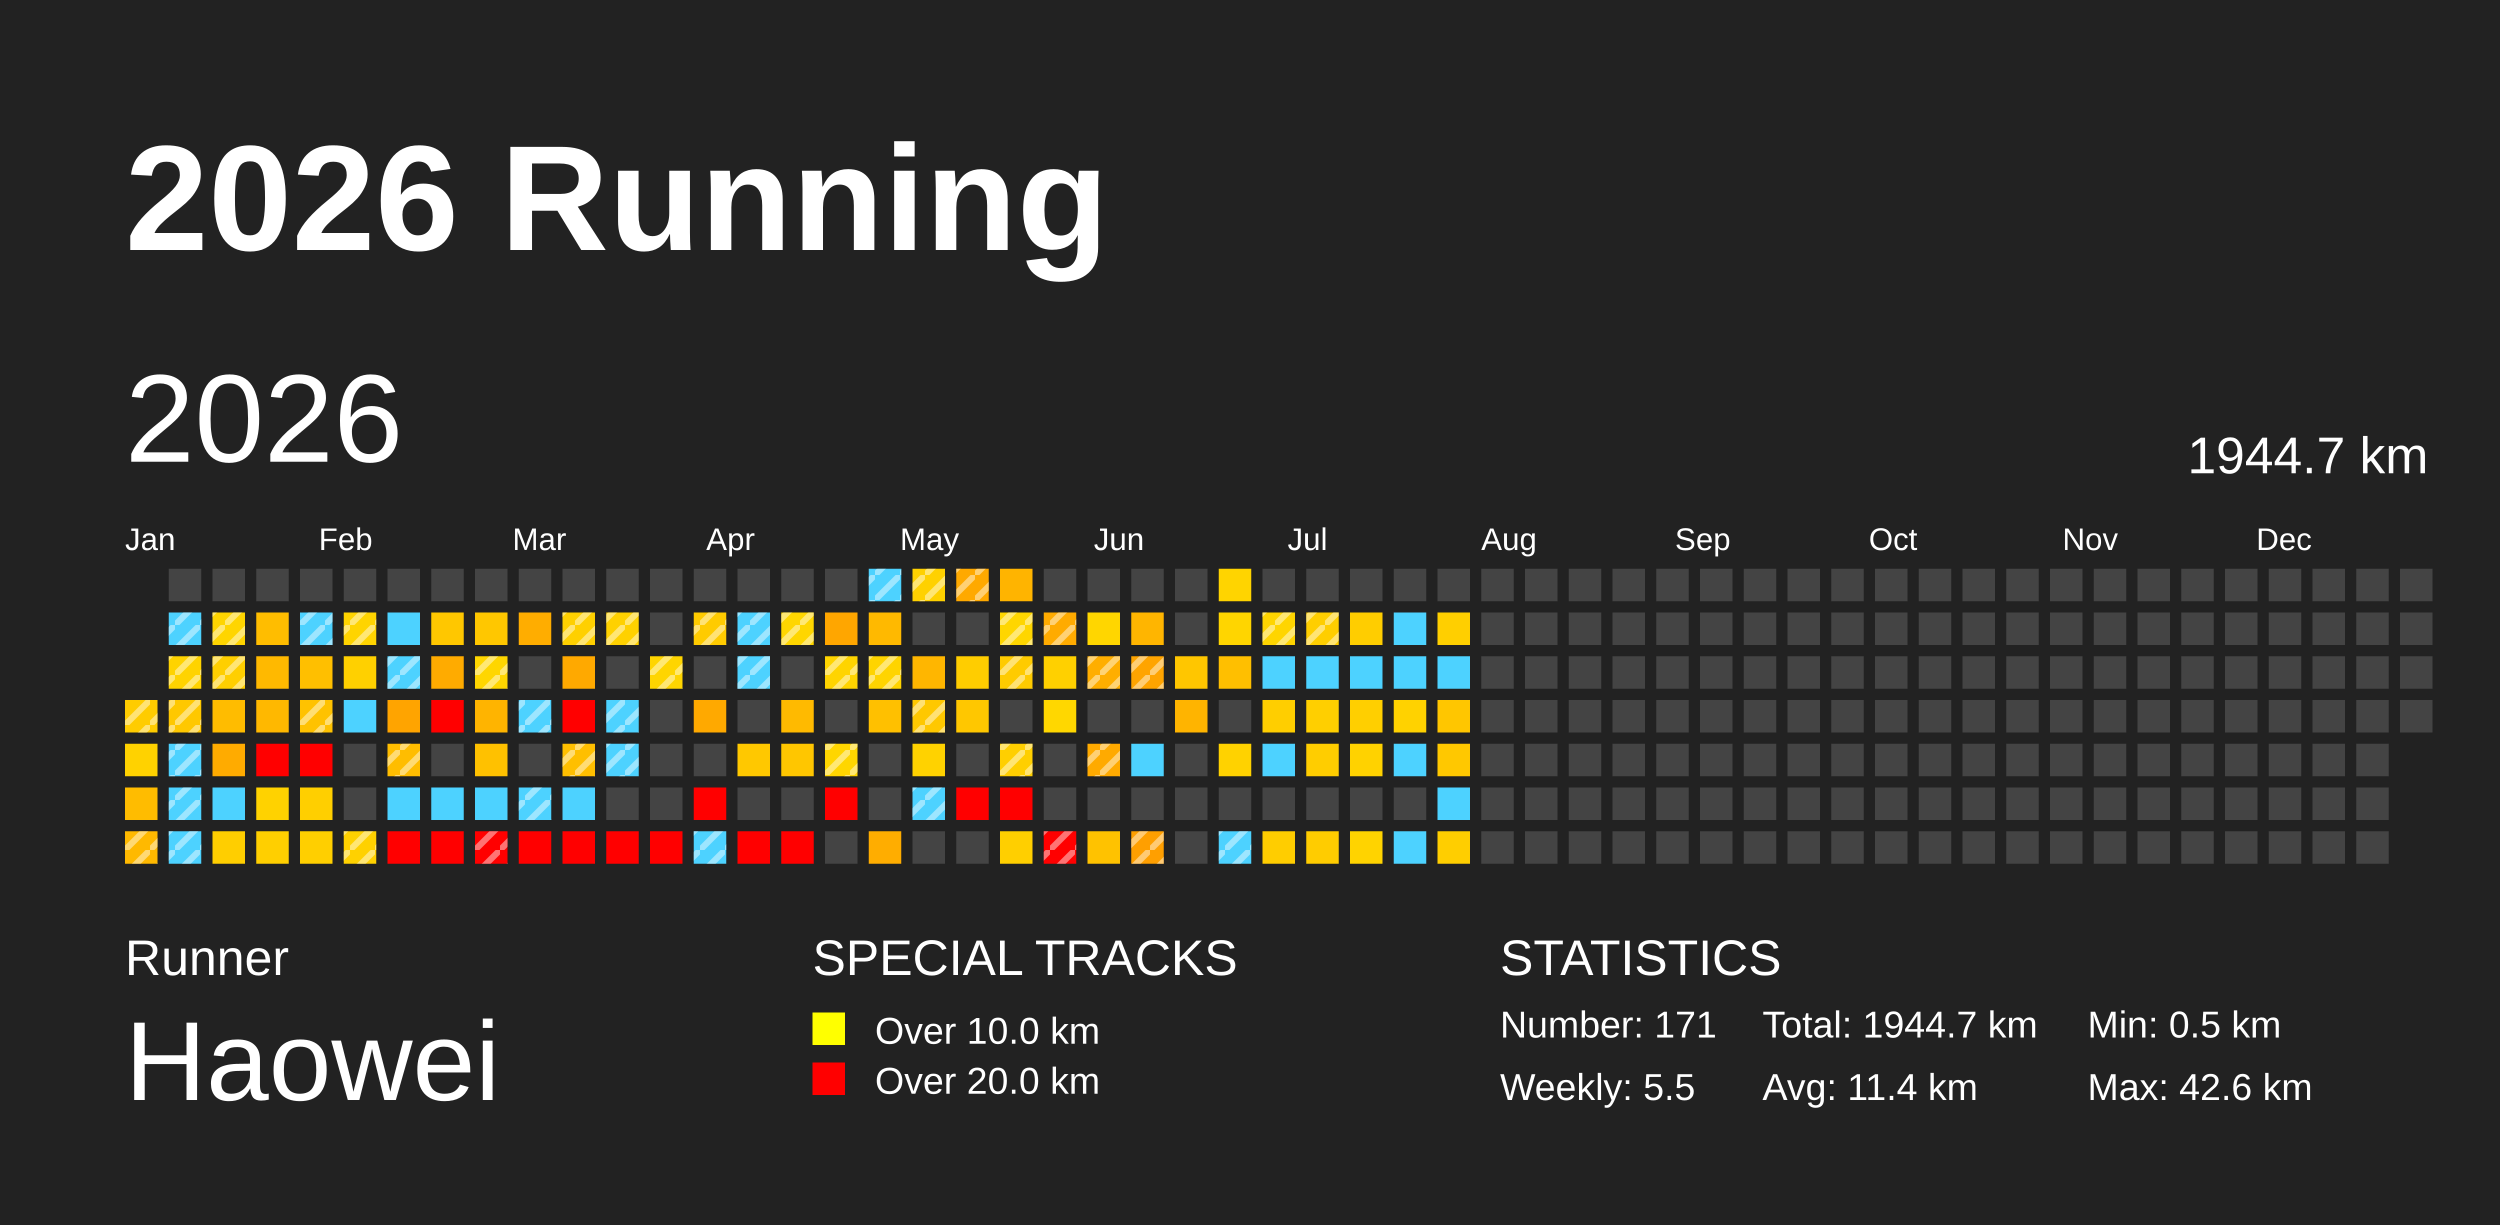
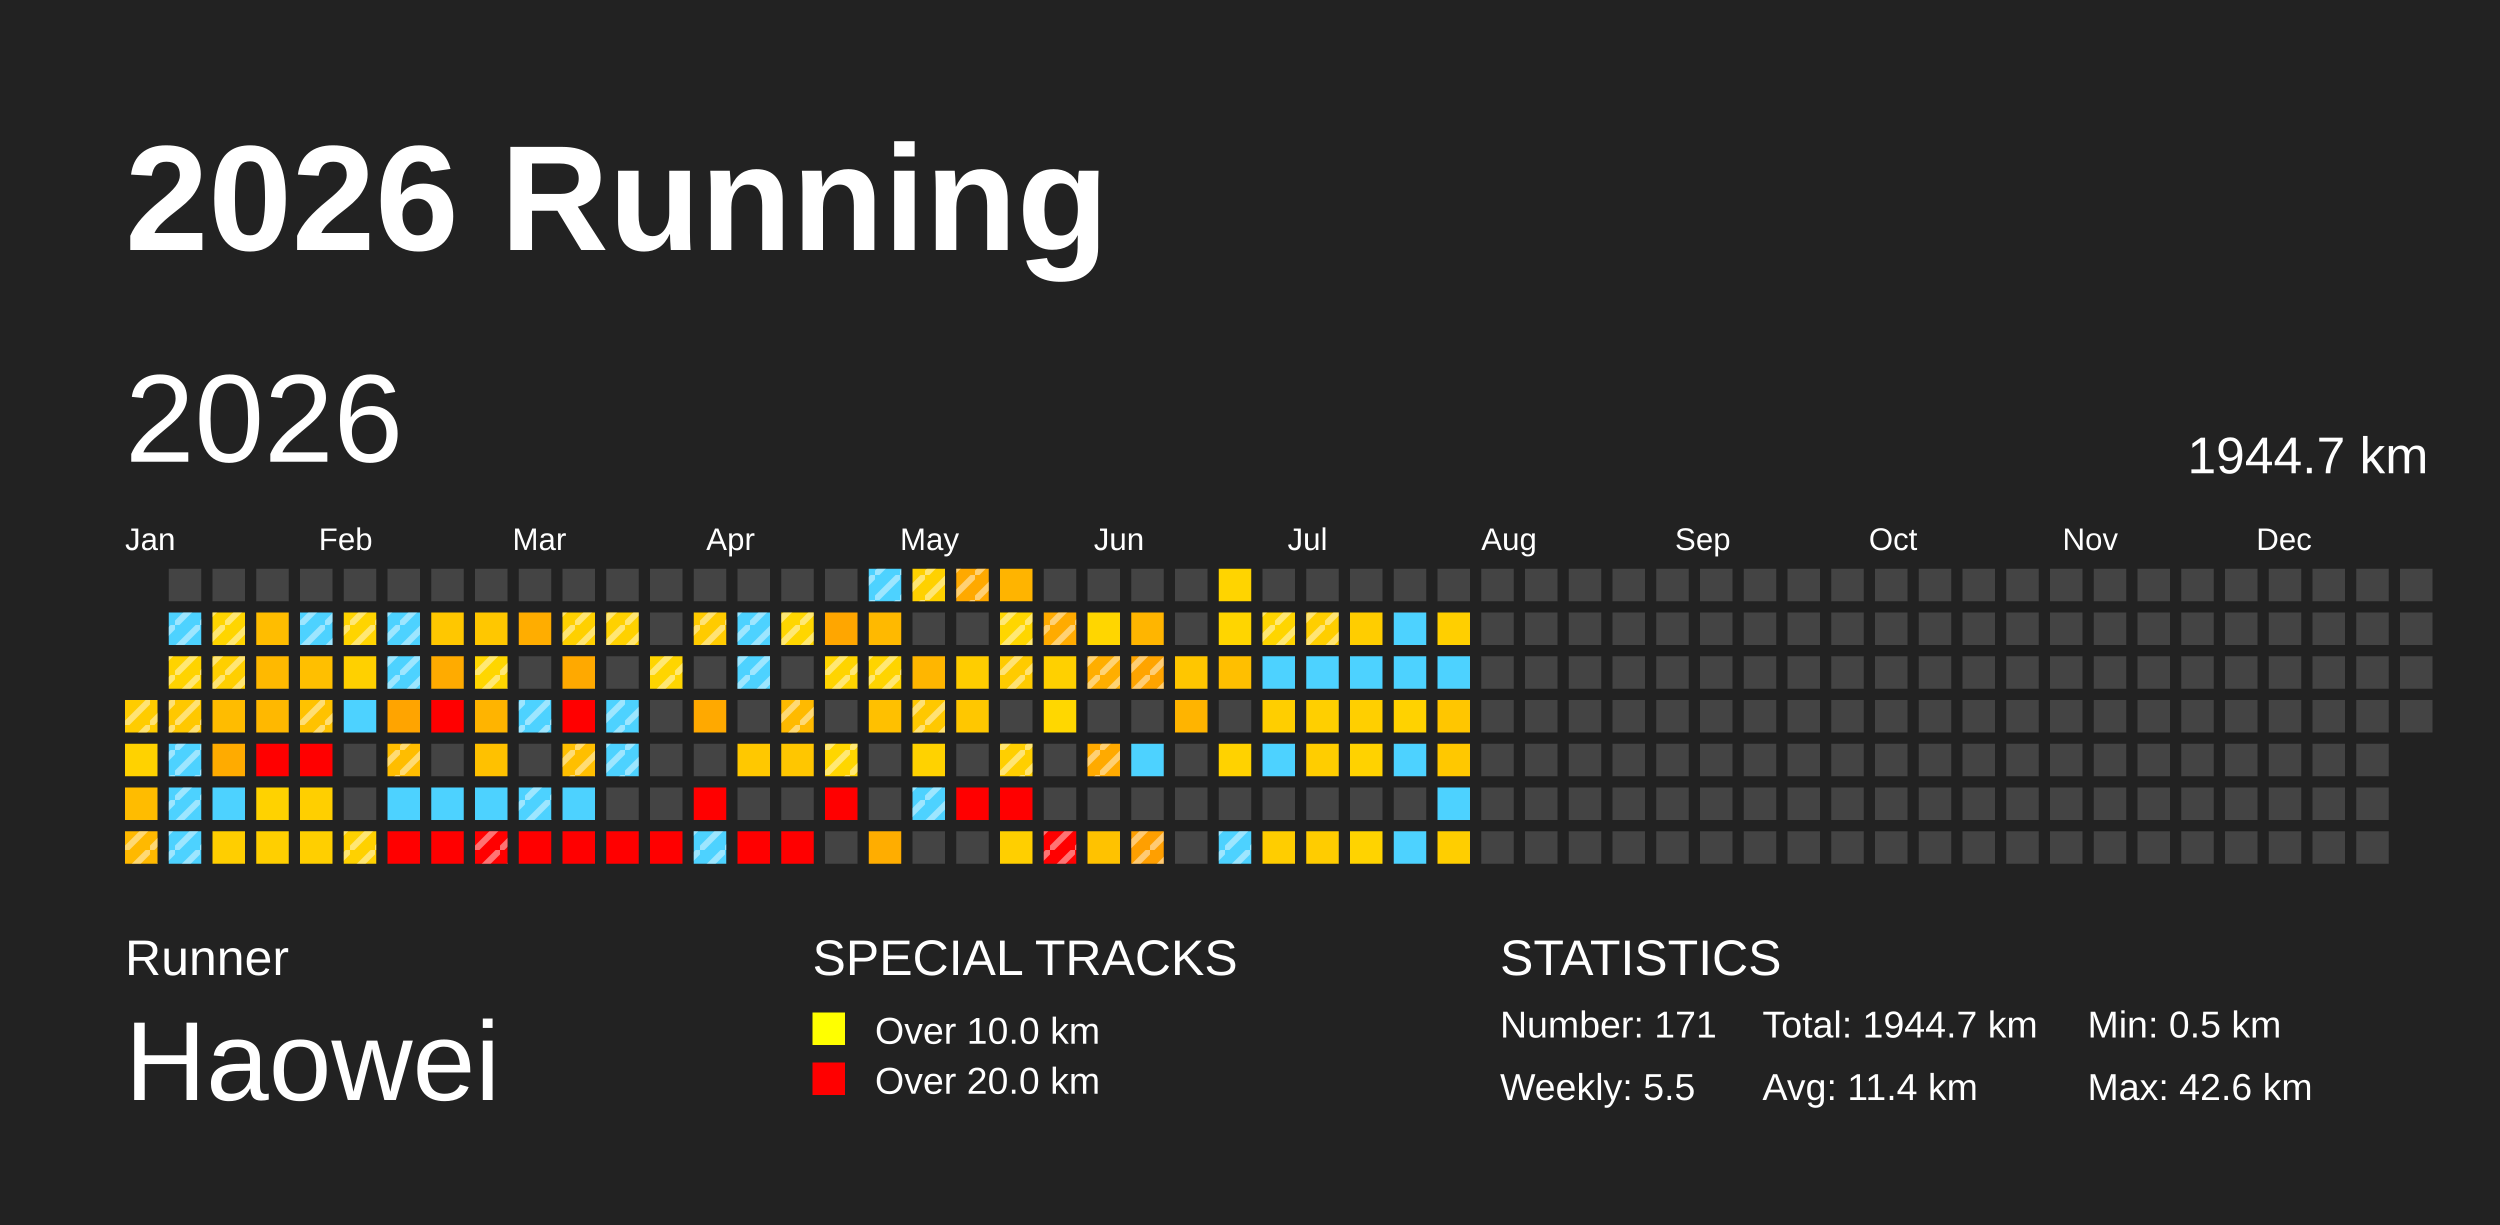
<svg xmlns="http://www.w3.org/2000/svg" baseProfile="full" height="98mm" version="1.1" viewBox="0,0,200,98" width="200mm">
  <defs>
    <pattern height="2" id="indoor-stripe" patternUnits="userSpaceOnUse" width="2">
      <line stroke="white" stroke-opacity="0.45" stroke-width="0.5" x1="0" x2="2" y1="2" y2="0" />
    </pattern>
  </defs>
  <rect fill="#222222" height="98" width="200" x="0" y="0" />
  <text fill="#FFFFFF" style="font-size:12px; font-family:Arial; font-weight:bold;" x="10" y="20">2026 Running</text>
  <text fill="#FFFFFF" style="font-size:4px; font-family:Arial" x="10" y="78">Runner</text>
  <text fill="#FFFFFF" style="font-size:9px; font-family:Arial" x="10" y="88">Haowei</text>
  <text fill="#FFFFFF" style="font-size:4px; font-family:Arial" x="65" y="78">SPECIAL TRACKS</text>
  <rect fill="yellow" height="2.6" width="2.6" x="65" y="81" />
  <text fill="#FFFFFF" style="font-size:3px; font-family:Arial" x="70" y="83.5">Over 10.0 km</text>
  <rect fill="red" height="2.6" width="2.6" x="65" y="85" />
  <text fill="#FFFFFF" style="font-size:3px; font-family:Arial" x="70" y="87.5">Over 20.0 km</text>
  <text fill="#FFFFFF" style="font-size:4px; font-family:Arial" x="120" y="78">STATISTICS</text>
  <text fill="#FFFFFF" style="font-size:3px; font-family:Arial" x="120" y="83">Number: 171</text>
  <text fill="#FFFFFF" style="font-size:3px; font-family:Arial" x="120" y="88">Weekly: 5.5</text>
  <text fill="#FFFFFF" style="font-size:3px; font-family:Arial" x="141" y="83">Total: 1944.7 km</text>
  <text fill="#FFFFFF" style="font-size:3px; font-family:Arial" x="141" y="88">Avg: 11.4 km</text>
  <text fill="#FFFFFF" style="font-size:3px; font-family:Arial" x="167" y="83">Min: 0.5 km</text>
  <text fill="#FFFFFF" style="font-size:3px; font-family:Arial" x="167" y="88">Max: 42.6 km</text>
  <text dominant-baseline="hanging" fill="#FFFFFF" style="font-size:10.0px; font-family:Arial;" x="10" y="30">2026</text>
  <text dominant-baseline="hanging" fill="#FFFFFF" style="font-size:4.125px; font-family:Arial;" x="175" y="35">1944.7 km</text>
  <text fill="#FFFFFF" style="font-size:2.5px; font-family:Arial" x="10.0" y="44">Jan</text>
  <text fill="#FFFFFF" style="font-size:2.5px; font-family:Arial" x="25.5" y="44">Feb</text>
  <text fill="#FFFFFF" style="font-size:2.5px; font-family:Arial" x="41.0" y="44">Mar</text>
  <text fill="#FFFFFF" style="font-size:2.5px; font-family:Arial" x="56.5" y="44">Apr</text>
  <text fill="#FFFFFF" style="font-size:2.5px; font-family:Arial" x="72.0" y="44">May</text>
  <text fill="#FFFFFF" style="font-size:2.5px; font-family:Arial" x="87.5" y="44">Jun</text>
  <text fill="#FFFFFF" style="font-size:2.5px; font-family:Arial" x="103.0" y="44">Jul</text>
  <text fill="#FFFFFF" style="font-size:2.5px; font-family:Arial" x="118.5" y="44">Aug</text>
  <text fill="#FFFFFF" style="font-size:2.5px; font-family:Arial" x="134.0" y="44">Sep</text>
  <text fill="#FFFFFF" style="font-size:2.5px; font-family:Arial" x="149.5" y="44">Oct</text>
  <text fill="#FFFFFF" style="font-size:2.5px; font-family:Arial" x="165.0" y="44">Nov</text>
  <text fill="#FFFFFF" style="font-size:2.5px; font-family:Arial" x="180.5" y="44">Dec</text>
  <rect fill="#ffcc00" height="2.6" width="2.6" x="10.0" y="56.0" />
  <rect fill="url(#indoor-stripe)" height="2.6" style="pointer-events: none;" width="2.6" x="10.0" y="56.0" />
  <rect fill="#ffd200" height="2.6" width="2.6" x="10.0" y="59.5" />
  <rect fill="#ffbc00" height="2.6" width="2.6" x="10.0" y="63.0" />
  <rect fill="#ffb900" height="2.6" width="2.6" x="10.0" y="66.5" />
  <rect fill="url(#indoor-stripe)" height="2.6" style="pointer-events: none;" width="2.6" x="10.0" y="66.5" />
  <rect fill="#444444" height="2.6" width="2.6" x="13.5" y="45.5" />
  <rect fill="#4dd2ff" height="2.6" width="2.6" x="13.5" y="49.0" />
  <rect fill="url(#indoor-stripe)" height="2.6" style="pointer-events: none;" width="2.6" x="13.5" y="49.0" />
  <rect fill="#ffd300" height="2.6" width="2.6" x="13.5" y="52.5" />
  <rect fill="url(#indoor-stripe)" height="2.6" style="pointer-events: none;" width="2.6" x="13.5" y="52.5" />
  <rect fill="#ffc800" height="2.6" width="2.6" x="13.5" y="56.0" />
  <rect fill="url(#indoor-stripe)" height="2.6" style="pointer-events: none;" width="2.6" x="13.5" y="56.0" />
  <rect fill="#4dd2ff" height="2.6" width="2.6" x="13.5" y="59.5" />
  <rect fill="url(#indoor-stripe)" height="2.6" style="pointer-events: none;" width="2.6" x="13.5" y="59.5" />
  <rect fill="#4dd2ff" height="2.6" width="2.6" x="13.5" y="63.0" />
  <rect fill="url(#indoor-stripe)" height="2.6" style="pointer-events: none;" width="2.6" x="13.5" y="63.0" />
  <rect fill="#4dd2ff" height="2.6" width="2.6" x="13.5" y="66.5" />
  <rect fill="url(#indoor-stripe)" height="2.6" style="pointer-events: none;" width="2.6" x="13.5" y="66.5" />
  <rect fill="#444444" height="2.6" width="2.6" x="17.0" y="45.5" />
  <rect fill="#ffd500" height="2.6" width="2.6" x="17.0" y="49.0" />
  <rect fill="url(#indoor-stripe)" height="2.6" style="pointer-events: none;" width="2.6" x="17.0" y="49.0" />
  <rect fill="#ffcf00" height="2.6" width="2.6" x="17.0" y="52.5" />
  <rect fill="url(#indoor-stripe)" height="2.6" style="pointer-events: none;" width="2.6" x="17.0" y="52.5" />
  <rect fill="#ffbc00" height="2.6" width="2.6" x="17.0" y="56.0" />
  <rect fill="#ffab00" height="2.6" width="2.6" x="17.0" y="59.5" />
  <rect fill="#4dd2ff" height="2.6" width="2.6" x="17.0" y="63.0" />
  <rect fill="#ffce00" height="2.6" width="2.6" x="17.0" y="66.5" />
  <rect fill="#444444" height="2.6" width="2.6" x="20.5" y="45.5" />
  <rect fill="#ffbd00" height="2.6" width="2.6" x="20.5" y="49.0" />
  <rect fill="#ffb900" height="2.6" width="2.6" x="20.5" y="52.5" />
  <rect fill="#ffb800" height="2.6" width="2.6" x="20.5" y="56.0" />
  <rect fill="red" height="2.6" width="2.6" x="20.5" y="59.5" />
  <rect fill="#ffd200" height="2.6" width="2.6" x="20.5" y="63.0" />
  <rect fill="#ffcf00" height="2.6" width="2.6" x="20.5" y="66.5" />
  <rect fill="#444444" height="2.6" width="2.6" x="24.0" y="45.5" />
  <rect fill="#4dd2ff" height="2.6" width="2.6" x="24.0" y="49.0" />
  <rect fill="url(#indoor-stripe)" height="2.6" style="pointer-events: none;" width="2.6" x="24.0" y="49.0" />
  <rect fill="#ffbf00" height="2.6" width="2.6" x="24.0" y="52.5" />
  <rect fill="#ffc200" height="2.6" width="2.6" x="24.0" y="56.0" />
  <rect fill="url(#indoor-stripe)" height="2.6" style="pointer-events: none;" width="2.6" x="24.0" y="56.0" />
  <rect fill="red" height="2.6" width="2.6" x="24.0" y="59.5" />
  <rect fill="#ffcf00" height="2.6" width="2.6" x="24.0" y="63.0" />
  <rect fill="#ffcf00" height="2.6" width="2.6" x="24.0" y="66.5" />
  <rect fill="#444444" height="2.6" width="2.6" x="27.5" y="45.5" />
  <rect fill="#ffd400" height="2.6" width="2.6" x="27.5" y="49.0" />
  <rect fill="url(#indoor-stripe)" height="2.6" style="pointer-events: none;" width="2.6" x="27.5" y="49.0" />
  <rect fill="#ffd000" height="2.6" width="2.6" x="27.5" y="52.5" />
  <rect fill="#4dd2ff" height="2.6" width="2.6" x="27.5" y="56.0" />
  <rect fill="#444444" height="2.6" width="2.6" x="27.5" y="59.5" />
  <rect fill="#444444" height="2.6" width="2.6" x="27.5" y="63.0" />
  <rect fill="#ffd100" height="2.6" width="2.6" x="27.5" y="66.5" />
  <rect fill="url(#indoor-stripe)" height="2.6" style="pointer-events: none;" width="2.6" x="27.5" y="66.5" />
  <rect fill="#444444" height="2.6" width="2.6" x="31.0" y="45.5" />
  <rect fill="#4dd2ff" height="2.6" width="2.6" x="31.0" y="49.0" />
+   <rect fill="url(#indoor-stripe)" height="2.6" style="pointer-events: none;" width="2.6" x="31.0" y="49.0" />
  <rect fill="#4dd2ff" height="2.6" width="2.6" x="31.0" y="52.5" />
  <rect fill="url(#indoor-stripe)" height="2.6" style="pointer-events: none;" width="2.6" x="31.0" y="52.5" />
  <rect fill="#ffa400" height="2.6" width="2.6" x="31.0" y="56.0" />
  <rect fill="#ffbd00" height="2.6" width="2.6" x="31.0" y="59.5" />
  <rect fill="url(#indoor-stripe)" height="2.6" style="pointer-events: none;" width="2.6" x="31.0" y="59.5" />
  <rect fill="#4dd2ff" height="2.6" width="2.6" x="31.0" y="63.0" />
  <rect fill="red" height="2.6" width="2.6" x="31.0" y="66.5" />
  <rect fill="#444444" height="2.6" width="2.6" x="34.5" y="45.5" />
  <rect fill="#ffc700" height="2.6" width="2.6" x="34.5" y="49.0" />
  <rect fill="#ffab00" height="2.6" width="2.6" x="34.5" y="52.5" />
  <rect fill="red" height="2.6" width="2.6" x="34.5" y="56.0" />
  <rect fill="#444444" height="2.6" width="2.6" x="34.5" y="59.5" />
  <rect fill="#4dd2ff" height="2.6" width="2.6" x="34.5" y="63.0" />
  <rect fill="red" height="2.6" width="2.6" x="34.5" y="66.5" />
  <rect fill="#444444" height="2.6" width="2.6" x="38.0" y="45.5" />
  <rect fill="#ffc700" height="2.6" width="2.6" x="38.0" y="49.0" />
  <rect fill="#ffd600" height="2.6" width="2.6" x="38.0" y="52.5" />
  <rect fill="url(#indoor-stripe)" height="2.6" style="pointer-events: none;" width="2.6" x="38.0" y="52.5" />
  <rect fill="#ffb400" height="2.6" width="2.6" x="38.0" y="56.0" />
  <rect fill="#ffc100" height="2.6" width="2.6" x="38.0" y="59.5" />
  <rect fill="#4dd2ff" height="2.6" width="2.6" x="38.0" y="63.0" />
  <rect fill="red" height="2.6" width="2.6" x="38.0" y="66.5" />
  <rect fill="url(#indoor-stripe)" height="2.6" style="pointer-events: none;" width="2.6" x="38.0" y="66.5" />
  <rect fill="#444444" height="2.6" width="2.6" x="41.5" y="45.5" />
  <rect fill="#ffad00" height="2.6" width="2.6" x="41.5" y="49.0" />
  <rect fill="#444444" height="2.6" width="2.6" x="41.5" y="52.5" />
  <rect fill="#4dd2ff" height="2.6" width="2.6" x="41.5" y="56.0" />
  <rect fill="url(#indoor-stripe)" height="2.6" style="pointer-events: none;" width="2.6" x="41.5" y="56.0" />
  <rect fill="#444444" height="2.6" width="2.6" x="41.5" y="59.5" />
  <rect fill="#4dd2ff" height="2.6" width="2.6" x="41.5" y="63.0" />
  <rect fill="url(#indoor-stripe)" height="2.6" style="pointer-events: none;" width="2.6" x="41.5" y="63.0" />
  <rect fill="red" height="2.6" width="2.6" x="41.5" y="66.5" />
  <rect fill="#444444" height="2.6" width="2.6" x="45.0" y="45.5" />
  <rect fill="#ffd000" height="2.6" width="2.6" x="45.0" y="49.0" />
  <rect fill="url(#indoor-stripe)" height="2.6" style="pointer-events: none;" width="2.6" x="45.0" y="49.0" />
  <rect fill="#ffa900" height="2.6" width="2.6" x="45.0" y="52.5" />
  <rect fill="red" height="2.6" width="2.6" x="45.0" y="56.0" />
  <rect fill="#ffbf00" height="2.6" width="2.6" x="45.0" y="59.5" />
  <rect fill="url(#indoor-stripe)" height="2.6" style="pointer-events: none;" width="2.6" x="45.0" y="59.5" />
  <rect fill="#4dd2ff" height="2.6" width="2.6" x="45.0" y="63.0" />
  <rect fill="red" height="2.6" width="2.6" x="45.0" y="66.5" />
  <rect fill="#444444" height="2.6" width="2.6" x="48.5" y="45.5" />
  <rect fill="#ffd100" height="2.6" width="2.6" x="48.5" y="49.0" />
  <rect fill="url(#indoor-stripe)" height="2.6" style="pointer-events: none;" width="2.6" x="48.5" y="49.0" />
  <rect fill="#444444" height="2.6" width="2.6" x="48.5" y="52.5" />
  <rect fill="#4dd2ff" height="2.6" width="2.6" x="48.5" y="56.0" />
  <rect fill="url(#indoor-stripe)" height="2.6" style="pointer-events: none;" width="2.6" x="48.5" y="56.0" />
  <rect fill="#4dd2ff" height="2.6" width="2.6" x="48.5" y="59.5" />
  <rect fill="url(#indoor-stripe)" height="2.6" style="pointer-events: none;" width="2.6" x="48.5" y="59.5" />
  <rect fill="#444444" height="2.6" width="2.6" x="48.5" y="63.0" />
  <rect fill="red" height="2.6" width="2.6" x="48.5" y="66.5" />
  <rect fill="#444444" height="2.6" width="2.6" x="52.0" y="45.5" />
  <rect fill="#444444" height="2.6" width="2.6" x="52.0" y="49.0" />
  <rect fill="#ffd500" height="2.6" width="2.6" x="52.0" y="52.5" />
  <rect fill="url(#indoor-stripe)" height="2.6" style="pointer-events: none;" width="2.6" x="52.0" y="52.5" />
  <rect fill="#444444" height="2.6" width="2.6" x="52.0" y="56.0" />
  <rect fill="#444444" height="2.6" width="2.6" x="52.0" y="59.5" />
  <rect fill="#444444" height="2.6" width="2.6" x="52.0" y="63.0" />
  <rect fill="red" height="2.6" width="2.6" x="52.0" y="66.5" />
  <rect fill="#444444" height="2.6" width="2.6" x="55.5" y="45.5" />
  <rect fill="#ffcb00" height="2.6" width="2.6" x="55.5" y="49.0" />
  <rect fill="url(#indoor-stripe)" height="2.6" style="pointer-events: none;" width="2.6" x="55.5" y="49.0" />
  <rect fill="#444444" height="2.6" width="2.6" x="55.5" y="52.5" />
  <rect fill="#ffa900" height="2.6" width="2.6" x="55.5" y="56.0" />
  <rect fill="#444444" height="2.6" width="2.6" x="55.5" y="59.5" />
  <rect fill="red" height="2.6" width="2.6" x="55.5" y="63.0" />
  <rect fill="#4dd2ff" height="2.6" width="2.6" x="55.5" y="66.5" />
  <rect fill="url(#indoor-stripe)" height="2.6" style="pointer-events: none;" width="2.6" x="55.5" y="66.5" />
  <rect fill="#444444" height="2.6" width="2.6" x="59.0" y="45.5" />
  <rect fill="#4dd2ff" height="2.6" width="2.6" x="59.0" y="49.0" />
  <rect fill="url(#indoor-stripe)" height="2.6" style="pointer-events: none;" width="2.6" x="59.0" y="49.0" />
  <rect fill="#4dd2ff" height="2.6" width="2.6" x="59.0" y="52.5" />
  <rect fill="url(#indoor-stripe)" height="2.6" style="pointer-events: none;" width="2.6" x="59.0" y="52.5" />
  <rect fill="#444444" height="2.6" width="2.6" x="59.0" y="56.0" />
  <rect fill="#ffc800" height="2.6" width="2.6" x="59.0" y="59.5" />
  <rect fill="#444444" height="2.6" width="2.6" x="59.0" y="63.0" />
  <rect fill="red" height="2.6" width="2.6" x="59.0" y="66.5" />
  <rect fill="#444444" height="2.6" width="2.6" x="62.5" y="45.5" />
  <rect fill="#ffd600" height="2.6" width="2.6" x="62.5" y="49.0" />
  <rect fill="url(#indoor-stripe)" height="2.6" style="pointer-events: none;" width="2.6" x="62.5" y="49.0" />
  <rect fill="#444444" height="2.6" width="2.6" x="62.5" y="52.5" />
  <rect fill="#ffba00" height="2.6" width="2.6" x="62.5" y="56.0" />
+   <rect fill="url(#indoor-stripe)" height="2.6" style="pointer-events: none;" width="2.6" x="62.5" y="56.0" />
  <rect fill="#ffc600" height="2.6" width="2.6" x="62.5" y="59.5" />
  <rect fill="#444444" height="2.6" width="2.6" x="62.5" y="63.0" />
  <rect fill="red" height="2.6" width="2.6" x="62.5" y="66.5" />
  <rect fill="#444444" height="2.6" width="2.6" x="66.0" y="45.5" />
  <rect fill="#ffa600" height="2.6" width="2.6" x="66.0" y="49.0" />
  <rect fill="#ffd400" height="2.6" width="2.6" x="66.0" y="52.5" />
  <rect fill="url(#indoor-stripe)" height="2.6" style="pointer-events: none;" width="2.6" x="66.0" y="52.5" />
  <rect fill="#444444" height="2.6" width="2.6" x="66.0" y="56.0" />
  <rect fill="#ffd600" height="2.6" width="2.6" x="66.0" y="59.5" />
  <rect fill="url(#indoor-stripe)" height="2.6" style="pointer-events: none;" width="2.6" x="66.0" y="59.5" />
  <rect fill="red" height="2.6" width="2.6" x="66.0" y="63.0" />
  <rect fill="#444444" height="2.6" width="2.6" x="66.0" y="66.5" />
  <rect fill="#4dd2ff" height="2.6" width="2.6" x="69.5" y="45.5" />
  <rect fill="url(#indoor-stripe)" height="2.6" style="pointer-events: none;" width="2.6" x="69.5" y="45.5" />
  <rect fill="#ffb900" height="2.6" width="2.6" x="69.5" y="49.0" />
  <rect fill="#ffd400" height="2.6" width="2.6" x="69.5" y="52.5" />
  <rect fill="url(#indoor-stripe)" height="2.6" style="pointer-events: none;" width="2.6" x="69.5" y="52.5" />
  <rect fill="#ffc000" height="2.6" width="2.6" x="69.5" y="56.0" />
  <rect fill="#444444" height="2.6" width="2.6" x="69.5" y="59.5" />
  <rect fill="#444444" height="2.6" width="2.6" x="69.5" y="63.0" />
  <rect fill="#ffad00" height="2.6" width="2.6" x="69.5" y="66.5" />
  <rect fill="#ffd100" height="2.6" width="2.6" x="73.0" y="45.5" />
  <rect fill="url(#indoor-stripe)" height="2.6" style="pointer-events: none;" width="2.6" x="73.0" y="45.5" />
  <rect fill="#444444" height="2.6" width="2.6" x="73.0" y="49.0" />
  <rect fill="#ffb600" height="2.6" width="2.6" x="73.0" y="52.5" />
  <rect fill="#ffc800" height="2.6" width="2.6" x="73.0" y="56.0" />
  <rect fill="url(#indoor-stripe)" height="2.6" style="pointer-events: none;" width="2.6" x="73.0" y="56.0" />
  <rect fill="#ffd200" height="2.6" width="2.6" x="73.0" y="59.5" />
  <rect fill="#4dd2ff" height="2.6" width="2.6" x="73.0" y="63.0" />
  <rect fill="url(#indoor-stripe)" height="2.6" style="pointer-events: none;" width="2.6" x="73.0" y="63.0" />
  <rect fill="#444444" height="2.6" width="2.6" x="73.0" y="66.5" />
  <rect fill="#ffa900" height="2.6" width="2.6" x="76.5" y="45.5" />
  <rect fill="url(#indoor-stripe)" height="2.6" style="pointer-events: none;" width="2.6" x="76.5" y="45.5" />
  <rect fill="#444444" height="2.6" width="2.6" x="76.5" y="49.0" />
  <rect fill="#ffcd00" height="2.6" width="2.6" x="76.5" y="52.5" />
  <rect fill="#ffc700" height="2.6" width="2.6" x="76.5" y="56.0" />
  <rect fill="#444444" height="2.6" width="2.6" x="76.5" y="59.5" />
  <rect fill="red" height="2.6" width="2.6" x="76.5" y="63.0" />
  <rect fill="#444444" height="2.6" width="2.6" x="76.5" y="66.5" />
  <rect fill="#ffb400" height="2.6" width="2.6" x="80.0" y="45.5" />
  <rect fill="#ffd600" height="2.6" width="2.6" x="80.0" y="49.0" />
  <rect fill="url(#indoor-stripe)" height="2.6" style="pointer-events: none;" width="2.6" x="80.0" y="49.0" />
  <rect fill="#ffcb00" height="2.6" width="2.6" x="80.0" y="52.5" />
  <rect fill="url(#indoor-stripe)" height="2.6" style="pointer-events: none;" width="2.6" x="80.0" y="52.5" />
  <rect fill="#444444" height="2.6" width="2.6" x="80.0" y="56.0" />
  <rect fill="#ffcf00" height="2.6" width="2.6" x="80.0" y="59.5" />
  <rect fill="url(#indoor-stripe)" height="2.6" style="pointer-events: none;" width="2.6" x="80.0" y="59.5" />
  <rect fill="red" height="2.6" width="2.6" x="80.0" y="63.0" />
  <rect fill="#ffcf00" height="2.6" width="2.6" x="80.0" y="66.5" />
  <rect fill="#444444" height="2.6" width="2.6" x="83.5" y="45.5" />
  <rect fill="#ffab00" height="2.6" width="2.6" x="83.5" y="49.0" />
  <rect fill="url(#indoor-stripe)" height="2.6" style="pointer-events: none;" width="2.6" x="83.5" y="49.0" />
  <rect fill="#ffd000" height="2.6" width="2.6" x="83.5" y="52.5" />
  <rect fill="#ffd700" height="2.6" width="2.6" x="83.5" y="56.0" />
  <rect fill="#444444" height="2.6" width="2.6" x="83.5" y="59.5" />
  <rect fill="#444444" height="2.6" width="2.6" x="83.5" y="63.0" />
  <rect fill="red" height="2.6" width="2.6" x="83.5" y="66.5" />
  <rect fill="url(#indoor-stripe)" height="2.6" style="pointer-events: none;" width="2.6" x="83.5" y="66.5" />
  <rect fill="#444444" height="2.6" width="2.6" x="87.0" y="45.5" />
  <rect fill="#ffd600" height="2.6" width="2.6" x="87.0" y="49.0" />
  <rect fill="#ffae00" height="2.6" width="2.6" x="87.0" y="52.5" />
  <rect fill="url(#indoor-stripe)" height="2.6" style="pointer-events: none;" width="2.6" x="87.0" y="52.5" />
  <rect fill="#444444" height="2.6" width="2.6" x="87.0" y="56.0" />
  <rect fill="#ffaa00" height="2.6" width="2.6" x="87.0" y="59.5" />
  <rect fill="url(#indoor-stripe)" height="2.6" style="pointer-events: none;" width="2.6" x="87.0" y="59.5" />
  <rect fill="#444444" height="2.6" width="2.6" x="87.0" y="63.0" />
  <rect fill="#ffc200" height="2.6" width="2.6" x="87.0" y="66.5" />
  <rect fill="#444444" height="2.6" width="2.6" x="90.5" y="45.5" />
  <rect fill="#ffb500" height="2.6" width="2.6" x="90.5" y="49.0" />
  <rect fill="#ffa400" height="2.6" width="2.6" x="90.5" y="52.5" />
  <rect fill="url(#indoor-stripe)" height="2.6" style="pointer-events: none;" width="2.6" x="90.5" y="52.5" />
  <rect fill="#444444" height="2.6" width="2.6" x="90.5" y="56.0" />
  <rect fill="#4dd2ff" height="2.6" width="2.6" x="90.5" y="59.5" />
  <rect fill="#444444" height="2.6" width="2.6" x="90.5" y="63.0" />
  <rect fill="#ff9f00" height="2.6" width="2.6" x="90.5" y="66.5" />
  <rect fill="url(#indoor-stripe)" height="2.6" style="pointer-events: none;" width="2.6" x="90.5" y="66.5" />
  <rect fill="#444444" height="2.6" width="2.6" x="94.0" y="45.5" />
  <rect fill="#444444" height="2.6" width="2.6" x="94.0" y="49.0" />
  <rect fill="#ffc600" height="2.6" width="2.6" x="94.0" y="52.5" />
  <rect fill="#ffb400" height="2.6" width="2.6" x="94.0" y="56.0" />
  <rect fill="#444444" height="2.6" width="2.6" x="94.0" y="59.5" />
  <rect fill="#444444" height="2.6" width="2.6" x="94.0" y="63.0" />
  <rect fill="#444444" height="2.6" width="2.6" x="94.0" y="66.5" />
  <rect fill="#ffd400" height="2.6" width="2.6" x="97.5" y="45.5" />
  <rect fill="#ffd500" height="2.6" width="2.6" x="97.5" y="49.0" />
  <rect fill="#ffbf00" height="2.6" width="2.6" x="97.5" y="52.5" />
  <rect fill="#444444" height="2.6" width="2.6" x="97.5" y="56.0" />
  <rect fill="#ffd200" height="2.6" width="2.6" x="97.5" y="59.5" />
  <rect fill="#444444" height="2.6" width="2.6" x="97.5" y="63.0" />
  <rect fill="#4dd2ff" height="2.6" width="2.6" x="97.5" y="66.5" />
  <rect fill="url(#indoor-stripe)" height="2.6" style="pointer-events: none;" width="2.6" x="97.5" y="66.5" />
  <rect fill="#444444" height="2.6" width="2.6" x="101.0" y="45.5" />
  <rect fill="#ffd500" height="2.6" width="2.6" x="101.0" y="49.0" />
  <rect fill="url(#indoor-stripe)" height="2.6" style="pointer-events: none;" width="2.6" x="101.0" y="49.0" />
  <rect fill="#4dd2ff" height="2.6" width="2.6" x="101.0" y="52.5" />
  <rect fill="#ffce00" height="2.6" width="2.6" x="101.0" y="56.0" />
  <rect fill="#4dd2ff" height="2.6" width="2.6" x="101.0" y="59.5" />
  <rect fill="#444444" height="2.6" width="2.6" x="101.0" y="63.0" />
  <rect fill="#ffcd00" height="2.6" width="2.6" x="101.0" y="66.5" />
  <rect fill="#444444" height="2.6" width="2.6" x="104.5" y="45.5" />
  <rect fill="#ffce00" height="2.6" width="2.6" x="104.5" y="49.0" />
  <rect fill="url(#indoor-stripe)" height="2.6" style="pointer-events: none;" width="2.6" x="104.5" y="49.0" />
  <rect fill="#4dd2ff" height="2.6" width="2.6" x="104.5" y="52.5" />
  <rect fill="#ffcf00" height="2.6" width="2.6" x="104.5" y="56.0" />
  <rect fill="#ffcd00" height="2.6" width="2.6" x="104.5" y="59.5" />
  <rect fill="#444444" height="2.6" width="2.6" x="104.5" y="63.0" />
  <rect fill="#ffcc00" height="2.6" width="2.6" x="104.5" y="66.5" />
  <rect fill="#444444" height="2.6" width="2.6" x="108.0" y="45.5" />
  <rect fill="#ffcd00" height="2.6" width="2.6" x="108.0" y="49.0" />
  <rect fill="#4dd2ff" height="2.6" width="2.6" x="108.0" y="52.5" />
  <rect fill="#ffcf00" height="2.6" width="2.6" x="108.0" y="56.0" />
  <rect fill="#ffd200" height="2.6" width="2.6" x="108.0" y="59.5" />
  <rect fill="#444444" height="2.6" width="2.6" x="108.0" y="63.0" />
  <rect fill="#ffd300" height="2.6" width="2.6" x="108.0" y="66.5" />
  <rect fill="#444444" height="2.6" width="2.6" x="111.5" y="45.5" />
  <rect fill="#4dd2ff" height="2.6" width="2.6" x="111.5" y="49.0" />
  <rect fill="#4dd2ff" height="2.6" width="2.6" x="111.5" y="52.5" />
  <rect fill="#ffd200" height="2.6" width="2.6" x="111.5" y="56.0" />
  <rect fill="#4dd2ff" height="2.6" width="2.6" x="111.5" y="59.5" />
  <rect fill="#444444" height="2.6" width="2.6" x="111.5" y="63.0" />
  <rect fill="#4dd2ff" height="2.6" width="2.6" x="111.5" y="66.5" />
  <rect fill="#444444" height="2.6" width="2.6" x="115.0" y="45.5" />
  <rect fill="#ffcf00" height="2.6" width="2.6" x="115.0" y="49.0" />
  <rect fill="#4dd2ff" height="2.6" width="2.6" x="115.0" y="52.5" />
  <rect fill="#ffc600" height="2.6" width="2.6" x="115.0" y="56.0" />
  <rect fill="#ffc800" height="2.6" width="2.6" x="115.0" y="59.5" />
  <rect fill="#4dd2ff" height="2.6" width="2.6" x="115.0" y="63.0" />
  <rect fill="#ffce00" height="2.6" width="2.6" x="115.0" y="66.5" />
  <rect fill="#444444" height="2.6" width="2.6" x="118.5" y="45.5" />
  <rect fill="#444444" height="2.6" width="2.6" x="118.5" y="49.0" />
  <rect fill="#444444" height="2.6" width="2.6" x="118.5" y="52.5" />
  <rect fill="#444444" height="2.6" width="2.6" x="118.5" y="56.0" />
  <rect fill="#444444" height="2.6" width="2.6" x="118.5" y="59.5" />
  <rect fill="#444444" height="2.6" width="2.6" x="118.5" y="63.0" />
  <rect fill="#444444" height="2.6" width="2.6" x="118.5" y="66.5" />
  <rect fill="#444444" height="2.6" width="2.6" x="122.0" y="45.5" />
  <rect fill="#444444" height="2.6" width="2.6" x="122.0" y="49.0" />
  <rect fill="#444444" height="2.6" width="2.6" x="122.0" y="52.5" />
  <rect fill="#444444" height="2.6" width="2.6" x="122.0" y="56.0" />
  <rect fill="#444444" height="2.6" width="2.6" x="122.0" y="59.5" />
  <rect fill="#444444" height="2.6" width="2.6" x="122.0" y="63.0" />
  <rect fill="#444444" height="2.6" width="2.6" x="122.0" y="66.5" />
  <rect fill="#444444" height="2.6" width="2.6" x="125.5" y="45.5" />
  <rect fill="#444444" height="2.6" width="2.6" x="125.5" y="49.0" />
  <rect fill="#444444" height="2.6" width="2.6" x="125.5" y="52.5" />
  <rect fill="#444444" height="2.6" width="2.6" x="125.5" y="56.0" />
  <rect fill="#444444" height="2.6" width="2.6" x="125.5" y="59.5" />
  <rect fill="#444444" height="2.6" width="2.6" x="125.5" y="63.0" />
  <rect fill="#444444" height="2.6" width="2.6" x="125.5" y="66.5" />
  <rect fill="#444444" height="2.6" width="2.6" x="129.0" y="45.5" />
  <rect fill="#444444" height="2.6" width="2.6" x="129.0" y="49.0" />
  <rect fill="#444444" height="2.6" width="2.6" x="129.0" y="52.5" />
  <rect fill="#444444" height="2.6" width="2.6" x="129.0" y="56.0" />
  <rect fill="#444444" height="2.6" width="2.6" x="129.0" y="59.5" />
  <rect fill="#444444" height="2.6" width="2.6" x="129.0" y="63.0" />
  <rect fill="#444444" height="2.6" width="2.6" x="129.0" y="66.5" />
  <rect fill="#444444" height="2.6" width="2.6" x="132.5" y="45.5" />
  <rect fill="#444444" height="2.6" width="2.6" x="132.5" y="49.0" />
  <rect fill="#444444" height="2.6" width="2.6" x="132.5" y="52.5" />
  <rect fill="#444444" height="2.6" width="2.6" x="132.5" y="56.0" />
  <rect fill="#444444" height="2.6" width="2.6" x="132.5" y="59.5" />
  <rect fill="#444444" height="2.6" width="2.6" x="132.5" y="63.0" />
  <rect fill="#444444" height="2.6" width="2.6" x="132.5" y="66.5" />
  <rect fill="#444444" height="2.6" width="2.6" x="136.0" y="45.5" />
  <rect fill="#444444" height="2.6" width="2.6" x="136.0" y="49.0" />
  <rect fill="#444444" height="2.6" width="2.6" x="136.0" y="52.5" />
  <rect fill="#444444" height="2.6" width="2.6" x="136.0" y="56.0" />
  <rect fill="#444444" height="2.6" width="2.6" x="136.0" y="59.5" />
  <rect fill="#444444" height="2.6" width="2.6" x="136.0" y="63.0" />
  <rect fill="#444444" height="2.6" width="2.6" x="136.0" y="66.5" />
  <rect fill="#444444" height="2.6" width="2.6" x="139.5" y="45.5" />
  <rect fill="#444444" height="2.6" width="2.6" x="139.5" y="49.0" />
  <rect fill="#444444" height="2.6" width="2.6" x="139.5" y="52.5" />
  <rect fill="#444444" height="2.6" width="2.6" x="139.5" y="56.0" />
  <rect fill="#444444" height="2.6" width="2.6" x="139.5" y="59.5" />
  <rect fill="#444444" height="2.6" width="2.6" x="139.5" y="63.0" />
  <rect fill="#444444" height="2.6" width="2.6" x="139.5" y="66.5" />
  <rect fill="#444444" height="2.6" width="2.6" x="143.0" y="45.5" />
  <rect fill="#444444" height="2.6" width="2.6" x="143.0" y="49.0" />
  <rect fill="#444444" height="2.6" width="2.6" x="143.0" y="52.5" />
  <rect fill="#444444" height="2.6" width="2.6" x="143.0" y="56.0" />
  <rect fill="#444444" height="2.6" width="2.6" x="143.0" y="59.5" />
  <rect fill="#444444" height="2.6" width="2.6" x="143.0" y="63.0" />
  <rect fill="#444444" height="2.6" width="2.6" x="143.0" y="66.5" />
  <rect fill="#444444" height="2.6" width="2.6" x="146.5" y="45.5" />
  <rect fill="#444444" height="2.6" width="2.6" x="146.5" y="49.0" />
  <rect fill="#444444" height="2.6" width="2.6" x="146.5" y="52.5" />
  <rect fill="#444444" height="2.6" width="2.6" x="146.5" y="56.0" />
  <rect fill="#444444" height="2.6" width="2.6" x="146.5" y="59.5" />
  <rect fill="#444444" height="2.6" width="2.6" x="146.5" y="63.0" />
  <rect fill="#444444" height="2.6" width="2.6" x="146.5" y="66.5" />
  <rect fill="#444444" height="2.6" width="2.6" x="150.0" y="45.5" />
  <rect fill="#444444" height="2.6" width="2.6" x="150.0" y="49.0" />
  <rect fill="#444444" height="2.6" width="2.6" x="150.0" y="52.5" />
  <rect fill="#444444" height="2.6" width="2.6" x="150.0" y="56.0" />
  <rect fill="#444444" height="2.6" width="2.6" x="150.0" y="59.5" />
  <rect fill="#444444" height="2.6" width="2.6" x="150.0" y="63.0" />
  <rect fill="#444444" height="2.6" width="2.6" x="150.0" y="66.5" />
  <rect fill="#444444" height="2.6" width="2.6" x="153.5" y="45.5" />
  <rect fill="#444444" height="2.6" width="2.6" x="153.5" y="49.0" />
  <rect fill="#444444" height="2.6" width="2.6" x="153.5" y="52.5" />
  <rect fill="#444444" height="2.6" width="2.6" x="153.5" y="56.0" />
  <rect fill="#444444" height="2.6" width="2.6" x="153.5" y="59.5" />
  <rect fill="#444444" height="2.6" width="2.6" x="153.5" y="63.0" />
  <rect fill="#444444" height="2.6" width="2.6" x="153.5" y="66.5" />
  <rect fill="#444444" height="2.6" width="2.6" x="157.0" y="45.5" />
  <rect fill="#444444" height="2.6" width="2.6" x="157.0" y="49.0" />
  <rect fill="#444444" height="2.6" width="2.6" x="157.0" y="52.5" />
  <rect fill="#444444" height="2.6" width="2.6" x="157.0" y="56.0" />
  <rect fill="#444444" height="2.6" width="2.6" x="157.0" y="59.5" />
  <rect fill="#444444" height="2.6" width="2.6" x="157.0" y="63.0" />
  <rect fill="#444444" height="2.6" width="2.6" x="157.0" y="66.5" />
  <rect fill="#444444" height="2.6" width="2.6" x="160.5" y="45.5" />
  <rect fill="#444444" height="2.6" width="2.6" x="160.5" y="49.0" />
  <rect fill="#444444" height="2.6" width="2.6" x="160.5" y="52.5" />
  <rect fill="#444444" height="2.6" width="2.6" x="160.5" y="56.0" />
  <rect fill="#444444" height="2.6" width="2.6" x="160.5" y="59.5" />
  <rect fill="#444444" height="2.6" width="2.6" x="160.5" y="63.0" />
  <rect fill="#444444" height="2.6" width="2.6" x="160.5" y="66.5" />
  <rect fill="#444444" height="2.6" width="2.6" x="164.0" y="45.5" />
  <rect fill="#444444" height="2.6" width="2.6" x="164.0" y="49.0" />
  <rect fill="#444444" height="2.6" width="2.6" x="164.0" y="52.5" />
  <rect fill="#444444" height="2.6" width="2.6" x="164.0" y="56.0" />
  <rect fill="#444444" height="2.6" width="2.6" x="164.0" y="59.5" />
  <rect fill="#444444" height="2.6" width="2.6" x="164.0" y="63.0" />
  <rect fill="#444444" height="2.6" width="2.6" x="164.0" y="66.5" />
  <rect fill="#444444" height="2.6" width="2.6" x="167.5" y="45.5" />
  <rect fill="#444444" height="2.6" width="2.6" x="167.5" y="49.0" />
  <rect fill="#444444" height="2.6" width="2.6" x="167.5" y="52.5" />
  <rect fill="#444444" height="2.6" width="2.6" x="167.5" y="56.0" />
  <rect fill="#444444" height="2.6" width="2.6" x="167.5" y="59.5" />
  <rect fill="#444444" height="2.6" width="2.6" x="167.5" y="63.0" />
  <rect fill="#444444" height="2.6" width="2.6" x="167.5" y="66.5" />
  <rect fill="#444444" height="2.6" width="2.6" x="171.0" y="45.5" />
  <rect fill="#444444" height="2.6" width="2.6" x="171.0" y="49.0" />
  <rect fill="#444444" height="2.6" width="2.6" x="171.0" y="52.5" />
  <rect fill="#444444" height="2.6" width="2.6" x="171.0" y="56.0" />
  <rect fill="#444444" height="2.6" width="2.6" x="171.0" y="59.5" />
  <rect fill="#444444" height="2.6" width="2.6" x="171.0" y="63.0" />
  <rect fill="#444444" height="2.6" width="2.6" x="171.0" y="66.5" />
  <rect fill="#444444" height="2.6" width="2.6" x="174.5" y="45.5" />
  <rect fill="#444444" height="2.6" width="2.6" x="174.5" y="49.0" />
  <rect fill="#444444" height="2.6" width="2.6" x="174.5" y="52.5" />
  <rect fill="#444444" height="2.6" width="2.6" x="174.5" y="56.0" />
  <rect fill="#444444" height="2.6" width="2.6" x="174.5" y="59.5" />
  <rect fill="#444444" height="2.6" width="2.6" x="174.5" y="63.0" />
  <rect fill="#444444" height="2.6" width="2.6" x="174.5" y="66.5" />
  <rect fill="#444444" height="2.6" width="2.6" x="178.0" y="45.5" />
  <rect fill="#444444" height="2.6" width="2.6" x="178.0" y="49.0" />
  <rect fill="#444444" height="2.6" width="2.6" x="178.0" y="52.5" />
  <rect fill="#444444" height="2.6" width="2.6" x="178.0" y="56.0" />
  <rect fill="#444444" height="2.6" width="2.6" x="178.0" y="59.5" />
  <rect fill="#444444" height="2.6" width="2.6" x="178.0" y="63.0" />
  <rect fill="#444444" height="2.6" width="2.6" x="178.0" y="66.5" />
  <rect fill="#444444" height="2.6" width="2.6" x="181.5" y="45.5" />
  <rect fill="#444444" height="2.6" width="2.6" x="181.5" y="49.0" />
  <rect fill="#444444" height="2.6" width="2.6" x="181.5" y="52.5" />
  <rect fill="#444444" height="2.6" width="2.6" x="181.5" y="56.0" />
  <rect fill="#444444" height="2.6" width="2.6" x="181.5" y="59.5" />
  <rect fill="#444444" height="2.6" width="2.6" x="181.5" y="63.0" />
  <rect fill="#444444" height="2.6" width="2.6" x="181.5" y="66.5" />
  <rect fill="#444444" height="2.6" width="2.6" x="185.0" y="45.5" />
  <rect fill="#444444" height="2.6" width="2.6" x="185.0" y="49.0" />
  <rect fill="#444444" height="2.6" width="2.6" x="185.0" y="52.5" />
  <rect fill="#444444" height="2.6" width="2.6" x="185.0" y="56.0" />
  <rect fill="#444444" height="2.6" width="2.6" x="185.0" y="59.5" />
  <rect fill="#444444" height="2.6" width="2.6" x="185.0" y="63.0" />
  <rect fill="#444444" height="2.6" width="2.6" x="185.0" y="66.5" />
  <rect fill="#444444" height="2.6" width="2.6" x="188.5" y="45.5" />
  <rect fill="#444444" height="2.6" width="2.6" x="188.5" y="49.0" />
  <rect fill="#444444" height="2.6" width="2.6" x="188.5" y="52.5" />
  <rect fill="#444444" height="2.6" width="2.6" x="188.5" y="56.0" />
  <rect fill="#444444" height="2.6" width="2.6" x="188.5" y="59.5" />
  <rect fill="#444444" height="2.6" width="2.6" x="188.5" y="63.0" />
  <rect fill="#444444" height="2.6" width="2.6" x="188.5" y="66.5" />
  <rect fill="#444444" height="2.6" width="2.6" x="192.0" y="45.5" />
  <rect fill="#444444" height="2.6" width="2.6" x="192.0" y="49.0" />
  <rect fill="#444444" height="2.6" width="2.6" x="192.0" y="52.5" />
  <rect fill="#444444" height="2.6" width="2.6" x="192.0" y="56.0" />
</svg>
